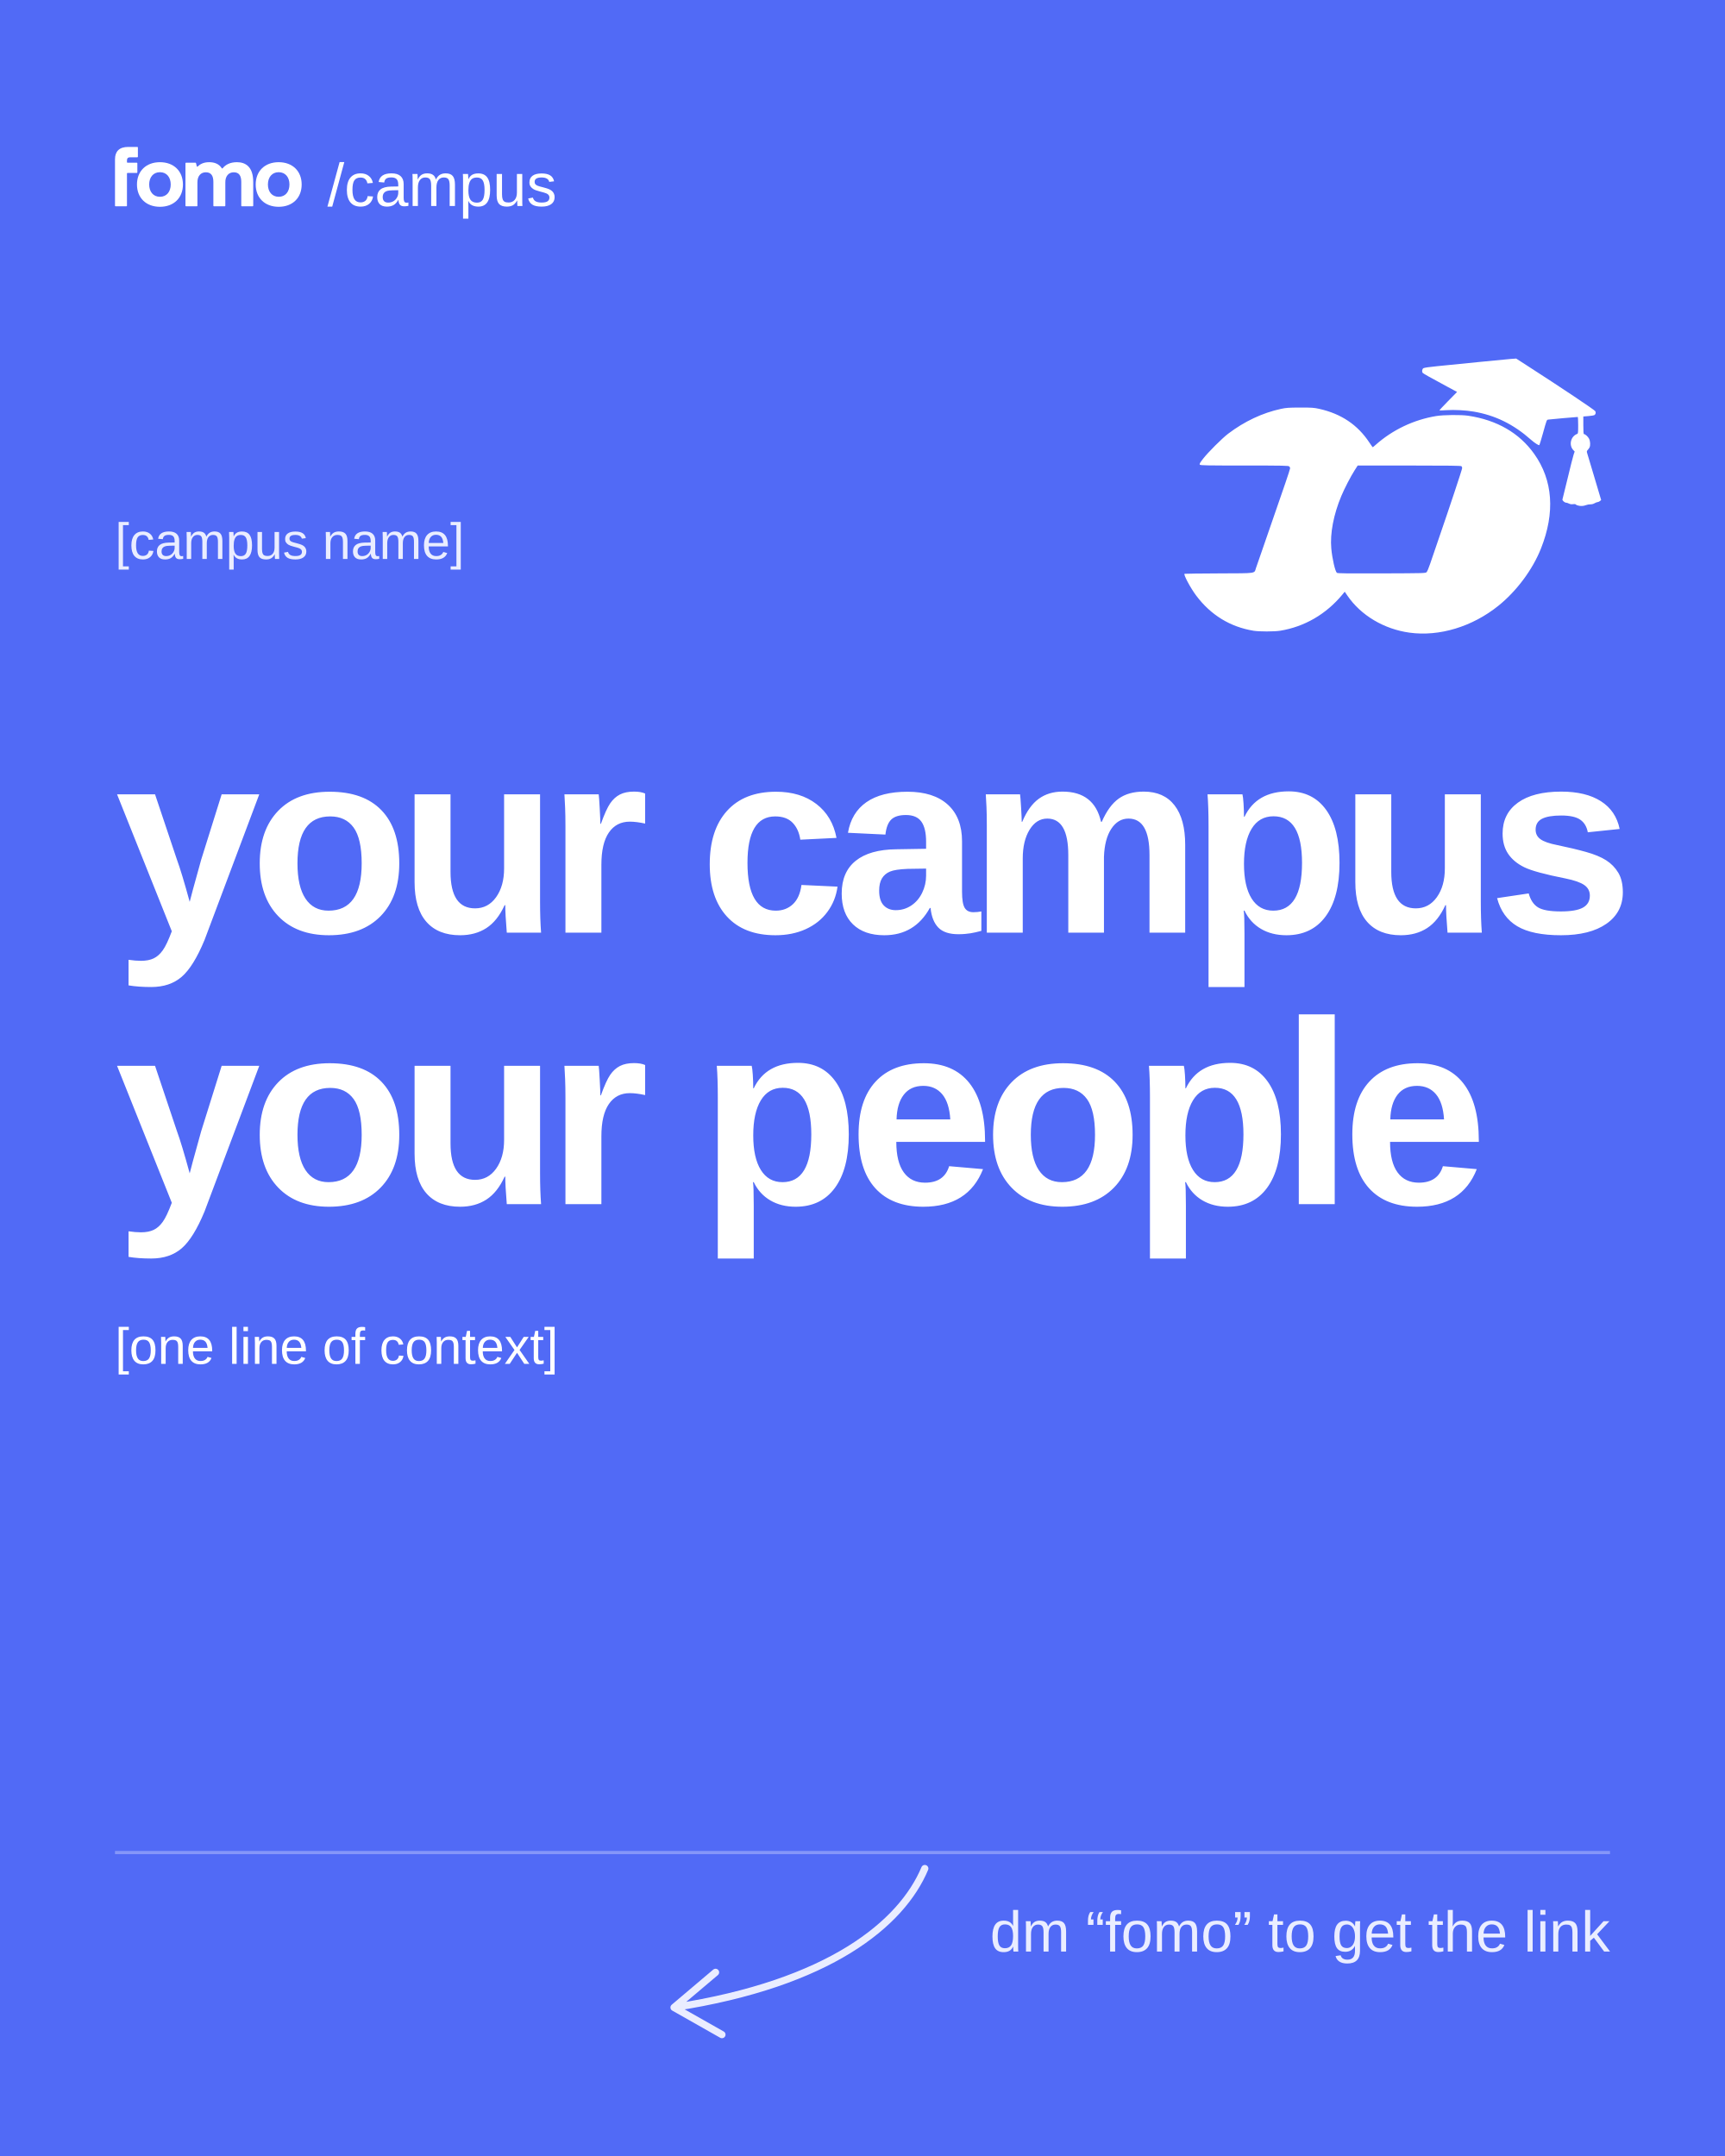
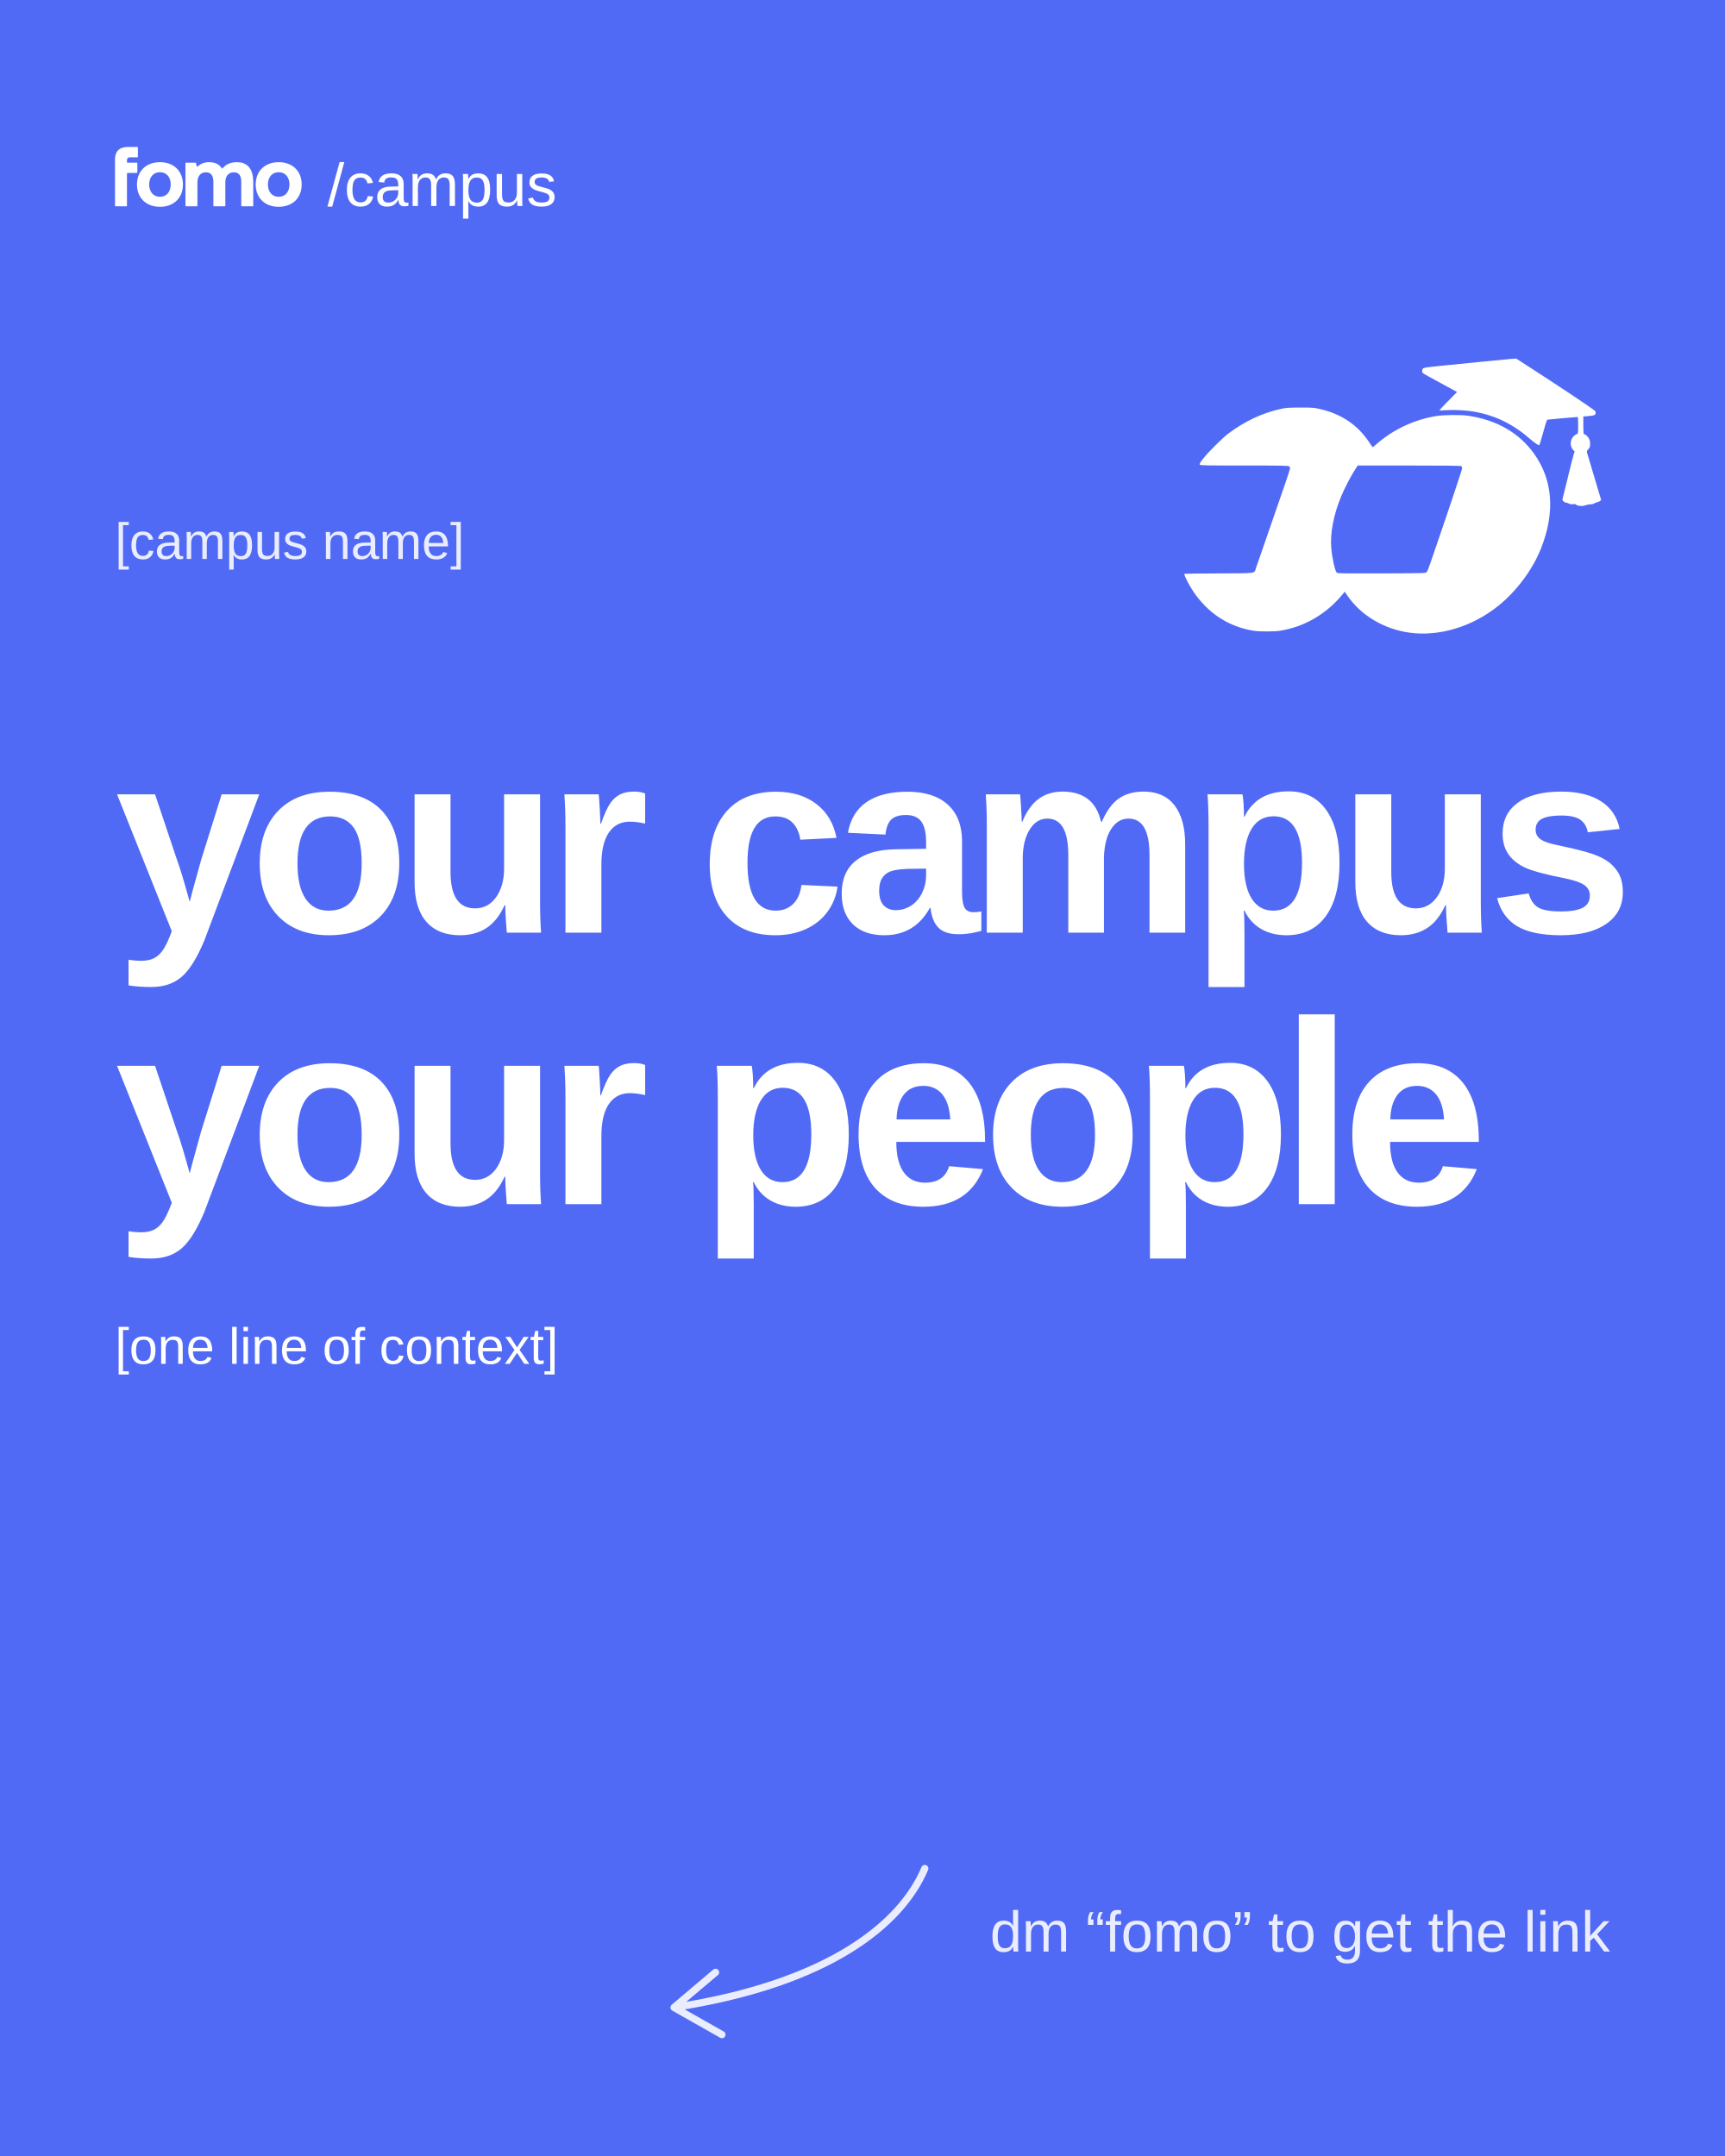
<svg xmlns="http://www.w3.org/2000/svg" xmlns:xlink="http://www.w3.org/1999/xlink" width="1080" height="1350" viewBox="0 0 1080 1350" role="img" aria-labelledby="title description">
  <defs>
    <style>text{font-family:Aeonik,Arial,sans-serif} .headline{font-size:164px;font-weight:700;letter-spacing:-7px} .label{font-size:32px;font-weight:500} .context{font-size:32px;font-weight:400}</style>
    <symbol id="fomo-campus-mark" viewBox="0 0 620 415">
      <g fill="currentColor" fill-rule="evenodd" transform="translate(-240.190 -291.993) scale(0.815589)">
        <path d="M704.000,851.489 C659.298,845.350 618.849,821.276 595.279,786.779 L590.531,779.831 L586.540,784.665 C558.138,819.063 520.232,841.118 477.500,848.109 C467.438,849.755 440.897,849.775 431.000,848.144 C390.066,841.399 356.287,820.720 330.727,786.759 C320.650,773.369 307.823,749.353 310.282,748.480 C310.952,748.242 338.147,747.924 370.715,747.774 C437.969,747.463 431.842,748.359 435.217,738.339 C436.299,735.128 440.265,723.725 444.030,713.000 C452.124,689.943 474.687,624.651 486.579,589.869 C491.210,576.322 495.000,564.542 495.000,563.691 C495.000,562.839 494.293,561.436 493.429,560.571 C492.027,559.170 483.541,559.000 415.051,559.000 C348.565,559.000 338.080,558.802 337.020,557.524 C336.010,556.307 336.975,554.517 342.549,547.274 C351.040,536.242 375.944,511.356 386.500,503.355 C415.124,481.659 446.747,466.787 479.000,459.852 C488.127,457.890 492.509,457.588 512.500,457.547 C533.032,457.505 536.614,457.749 545.881,459.824 C584.401,468.449 613.143,487.752 633.619,518.750 C636.617,523.288 639.264,527.000 639.501,527.000 C639.739,527.000 642.144,525.037 644.846,522.637 C674.311,496.467 711.276,478.895 750.500,472.411 C763.328,470.290 794.041,469.982 806.500,471.849 C856.836,479.392 895.899,501.942 921.968,538.507 C954.832,584.602 958.909,641.335 933.881,704.280 C919.198,741.207 891.383,778.611 859.500,804.302 C813.865,841.075 756.010,858.632 704.000,851.489 Z M733.852,745.500 C734.901,744.400 737.568,738.100 739.778,731.500 C741.988,724.900 748.839,704.875 755.003,687.000 C774.125,631.539 796.000,565.624 796.000,563.462 C796.000,562.328 795.460,560.860 794.800,560.200 C793.884,559.284 772.221,559.000 703.396,559.000 L613.193,559.000 L607.900,567.250 C600.996,578.011 590.163,598.929 584.528,612.379 C570.986,644.701 564.625,678.053 567.010,704.228 C568.643,722.141 573.768,744.378 576.815,746.768 C578.095,747.772 594.392,747.980 655.188,747.768 C730.463,747.505 731.982,747.461 733.852,745.500 Z M998.299,628.894 C996.539,628.385 994.824,627.524 994.489,626.982 C994.146,626.428 992.190,626.266 990.022,626.612 C987.410,627.030 985.121,626.708 982.929,625.615 C981.149,624.727 978.923,624.000 977.981,624.000 C975.197,624.000 970.787,619.991 971.523,618.130 C971.877,617.233 975.979,600.548 980.638,581.052 C985.297,561.556 989.956,543.106 990.991,540.052 L992.872,534.500 L990.500,532.000 C982.248,523.304 985.952,507.770 997.250,503.694 C998.807,503.132 999.000,501.464 999.000,488.531 C999.000,480.539 998.672,474.000 998.272,474.000 C995.946,474.000 949.957,478.091 947.317,478.533 C943.666,479.144 944.526,477.033 936.947,504.000 C934.088,514.175 931.444,522.838 931.072,523.252 C930.186,524.238 922.689,519.440 916.433,513.885 C885.904,486.771 853.740,470.988 815.991,464.599 C802.027,462.235 782.154,461.195 768.545,462.114 C761.969,462.559 756.404,462.737 756.178,462.511 C755.952,462.285 762.816,454.929 771.432,446.164 L787.096,430.229 L769.798,420.922 C739.352,404.542 727.553,397.893 726.782,396.682 C725.220,394.225 725.982,390.057 728.250,388.655 C729.634,387.800 738.967,386.442 752.500,385.127 C764.600,383.951 796.325,380.774 823.000,378.067 C849.675,375.360 875.775,372.844 881.000,372.477 L890.500,371.808 L909.000,383.723 C968.284,421.904 1027.749,461.663 1028.963,463.931 C1030.330,466.486 1029.516,469.662 1027.182,470.880 C1026.257,471.362 1021.562,472.077 1016.750,472.468 L1008.000,473.180 L1008.000,488.590 C1008.000,499.093 1008.349,504.000 1009.096,504.000 C1011.343,504.000 1016.111,508.296 1018.023,512.044 C1020.213,516.339 1020.635,523.898 1018.875,527.316 C1018.256,528.517 1016.830,530.510 1015.706,531.745 C1013.883,533.746 1013.790,534.397 1014.850,537.745 C1015.504,539.810 1021.252,559.030 1027.624,580.456 L1039.210,619.412 L1036.994,621.206 C1035.775,622.193 1033.954,623.000 1032.946,623.000 C1031.939,623.000 1029.564,623.915 1027.670,625.032 C1025.599,626.254 1022.684,627.005 1020.362,626.915 C1018.238,626.833 1014.700,627.473 1012.500,628.339 C1008.042,630.092 1003.110,630.285 998.299,628.894 Z" />
      </g>
    </symbol>
    <symbol id="fomo-wordmark" viewBox="0 0 352 113" fill="none">
      <path d="M0.003 23.325C0.003 8.468 7.991 0 24.923 0H42.105C42.675 0 43.134 0.46 43.134 1.029V18.462C43.134 19.031 42.675 19.49 42.105 19.49H28.757C24.443 19.49 22.526 21.408 22.526 25.561V28.685C22.526 29.255 22.985 29.714 23.555 29.714H41.076C41.646 29.714 42.105 30.174 42.105 30.743V48.014C42.105 48.584 41.646 49.043 41.076 49.043H23.555C22.985 49.043 22.526 49.503 22.526 50.072V110.797C22.526 111.366 22.066 111.826 21.497 111.826H1.029C0.46 111.826 0 111.366 0 110.797V23.325H0.003Z" fill="currentColor" />
      <path d="M41.381 70.769C41.381 45.528 58.636 28.757 84.673 28.757C110.711 28.757 127.965 45.531 127.965 70.769C127.965 96.008 110.711 112.782 84.673 112.782C58.636 112.782 41.381 96.008 41.381 70.769ZM104.959 70.769C104.959 57.192 97.291 47.606 84.67 47.606C72.049 47.606 64.384 57.192 64.384 70.769C64.384 84.347 72.052 93.933 84.67 93.933C97.287 93.933 104.959 84.347 104.959 70.769Z" fill="currentColor" />
      <path d="M260.369 65.978V110.796C260.369 111.366 259.909 111.825 259.34 111.825H238.872C238.302 111.825 237.843 111.366 237.843 110.796V65.817C237.843 53.995 233.371 47.767 223.785 47.767C214.199 47.767 207.491 54.794 207.81 67.415V110.796C207.81 111.366 207.35 111.825 206.781 111.825H186.313C185.744 111.825 185.284 111.366 185.284 110.796V65.817C185.284 53.995 180.812 47.767 171.065 47.767C161.318 47.767 155.251 55.117 155.251 66.616V110.796C155.251 111.366 154.792 111.825 154.222 111.825H133.754C133.185 111.825 132.725 111.366 132.725 110.796V30.746C132.725 30.177 133.185 29.717 133.754 29.717H151.571C152.044 29.717 152.456 30.039 152.569 30.495L154.088 36.58C154.246 37.211 155.028 37.447 155.501 37.002C160.183 32.615 166.476 28.757 177.451 28.757C186.961 28.757 195.882 31.703 201.246 40.284C201.565 40.791 202.281 40.836 202.652 40.362C208.307 33.136 217.317 28.757 229.687 28.757C245.662 28.757 260.358 37.063 260.358 65.978H260.369Z" fill="currentColor" />
      <path d="M265.029 70.769C265.029 45.528 282.284 28.757 308.321 28.757C334.359 28.757 351.613 45.531 351.613 70.769C351.613 96.008 334.359 112.782 308.321 112.782C282.284 112.782 265.029 96.008 265.029 70.769ZM328.607 70.769C328.607 57.192 320.939 47.606 308.318 47.606C295.697 47.606 288.032 57.192 288.032 70.769C288.032 84.347 295.7 93.933 308.318 93.933C320.935 93.933 328.607 84.347 328.607 70.769Z" fill="currentColor" />
    </symbol>
  </defs>
  <g id="background">
    <rect width="1080" height="1350" fill="#516AF6" />
  </g>
  <g id="brand" color="#FFFFFF">
    <use href="#fomo-wordmark" xlink:href="#fomo-wordmark" x="72" y="92" width="117" height="37.560" />
    <text x="205" y="129" fill="#FFFFFF" font-size="38" font-weight="500">/campus</text>
    <use href="#fomo-campus-mark" xlink:href="#fomo-campus-mark" x="736" y="208" width="272" height="205.227" />
  </g>
  <g id="editable-message">
    <text x="72" y="350" class="label" fill="#EAEDFF">[campus name]</text>
    <text x="72" y="584" class="headline" fill="#FFFFFF">your campus</text>
    <text x="72" y="754" class="headline" fill="#FFFFFF">your people</text>
    <text x="72" y="854" class="context" fill="#FFFFFF">[one line of context]</text>
  </g>
  <g id="editable-call-to-action">
-     <path d="M72 1160 H1008" stroke="#FFFFFF" stroke-opacity=".3" stroke-width="2" />
    <text x="1008" y="1222" fill="#EAEDFF" font-size="36" font-weight="500" text-anchor="end">dm “fomo” to get the link</text>
    <path id="cta-arrow" d="M157 0C142.5 34.5 97.5 72 0 87M26 65L0 87L30 104" transform="translate(422 1170)" fill="none" stroke="#EAEDFF" stroke-width="4.5" stroke-linecap="round" stroke-linejoin="round" />
  </g>
</svg>
